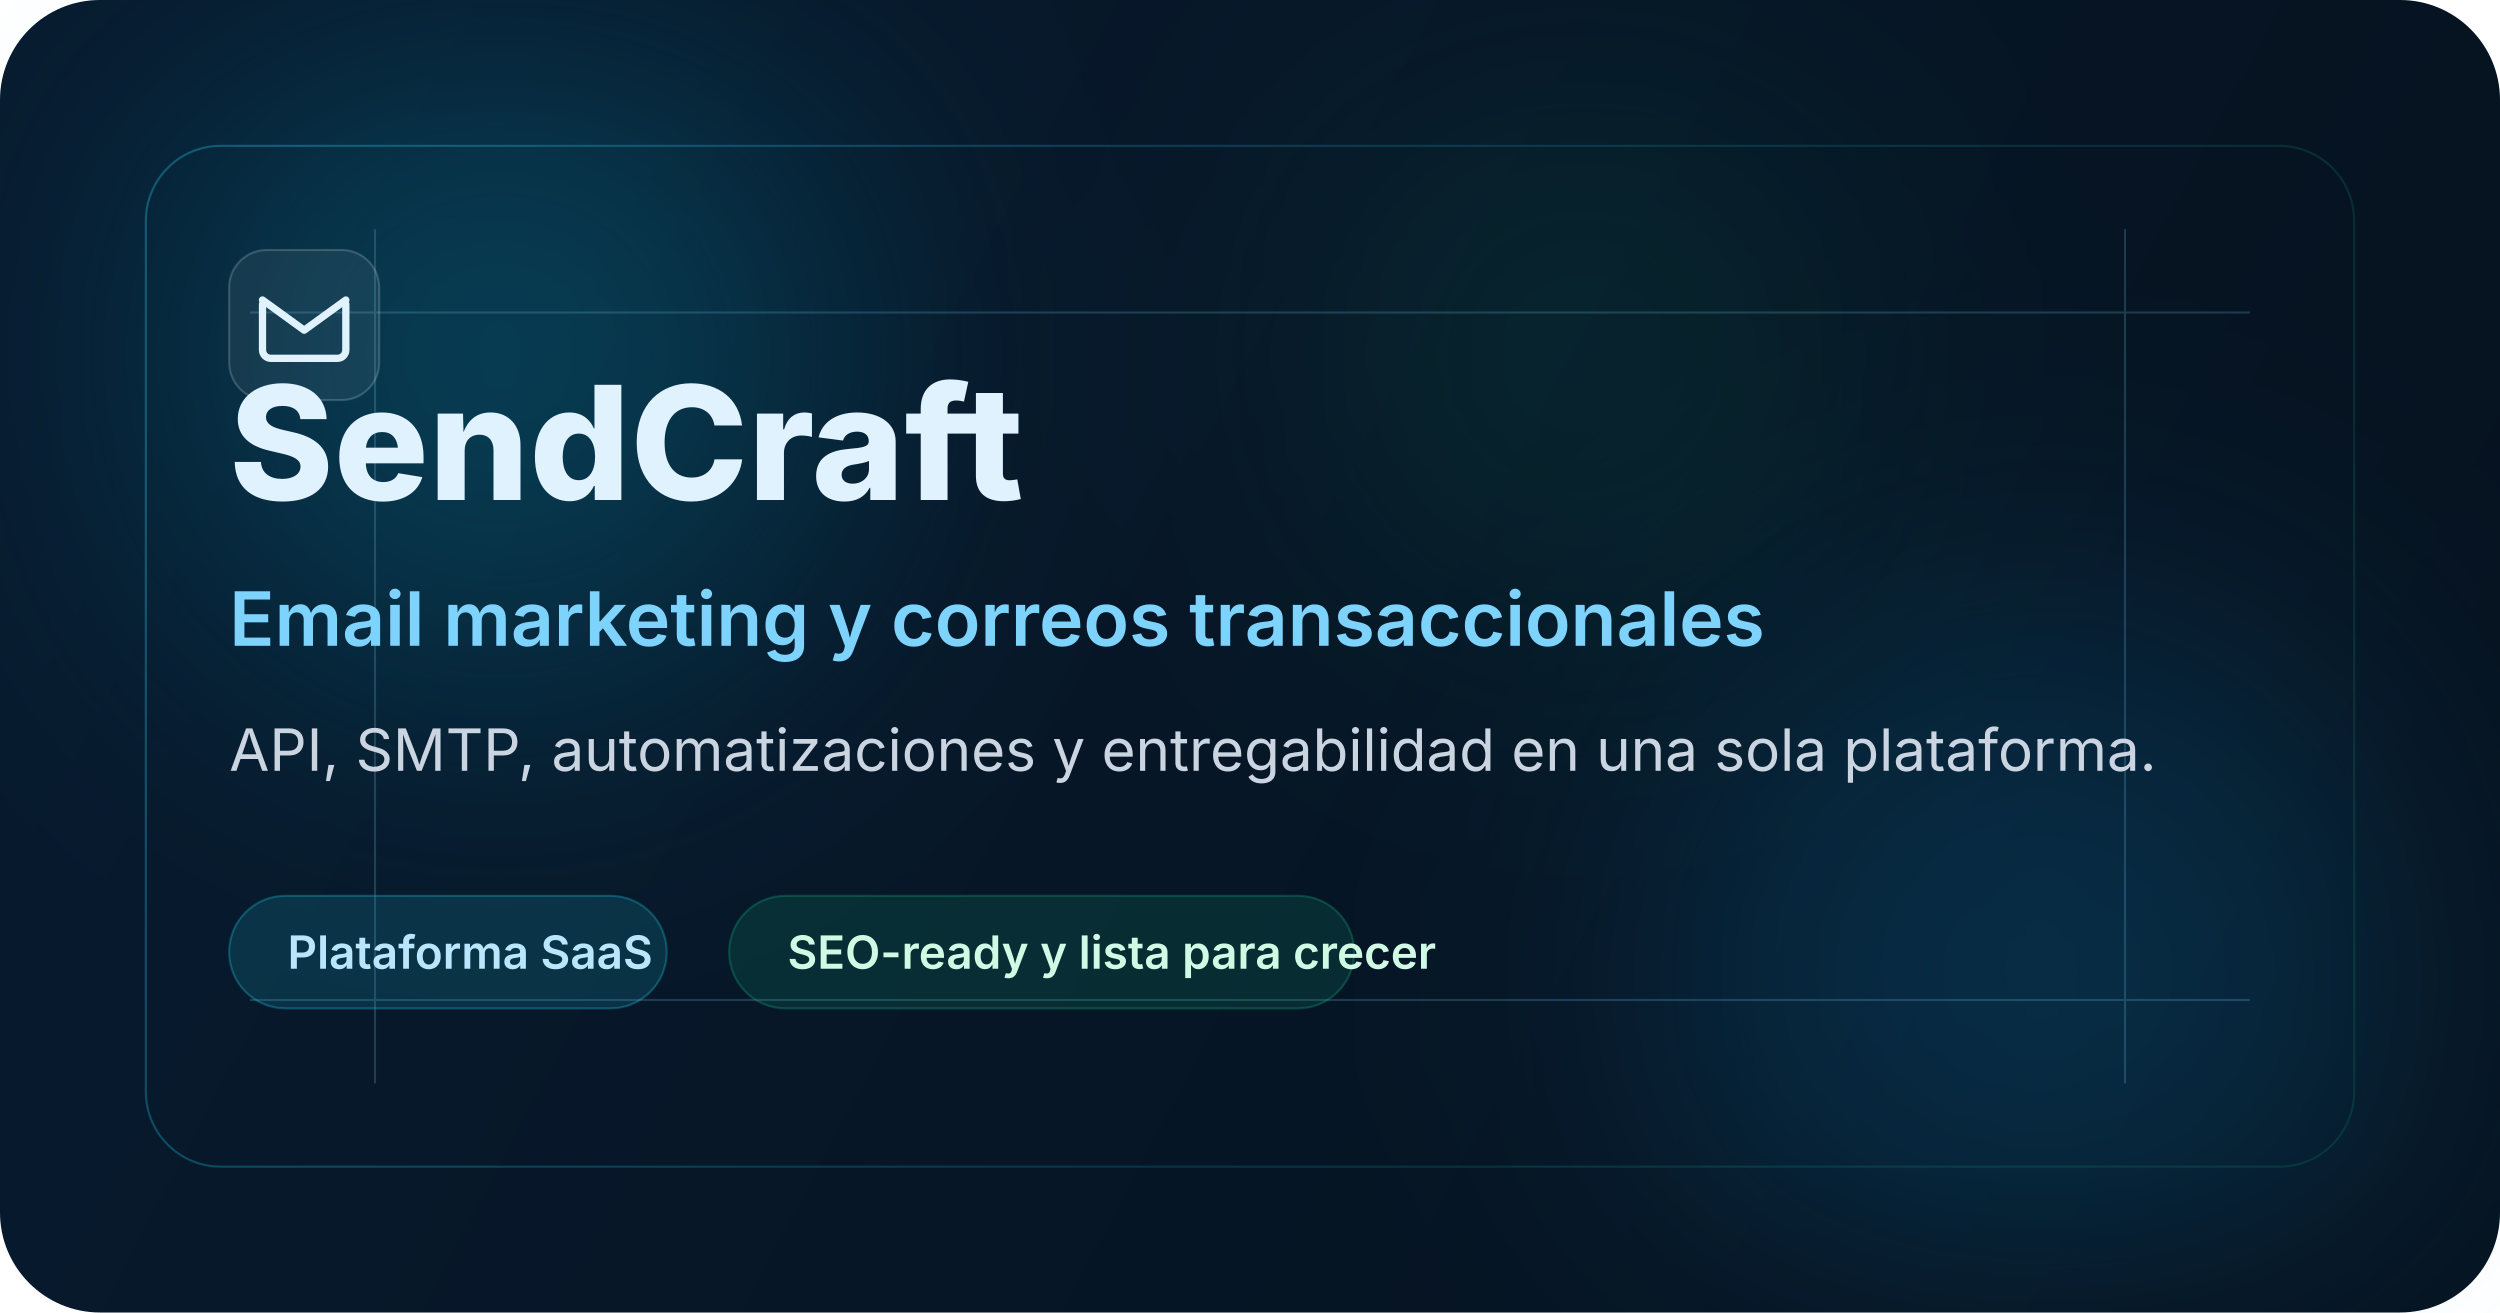
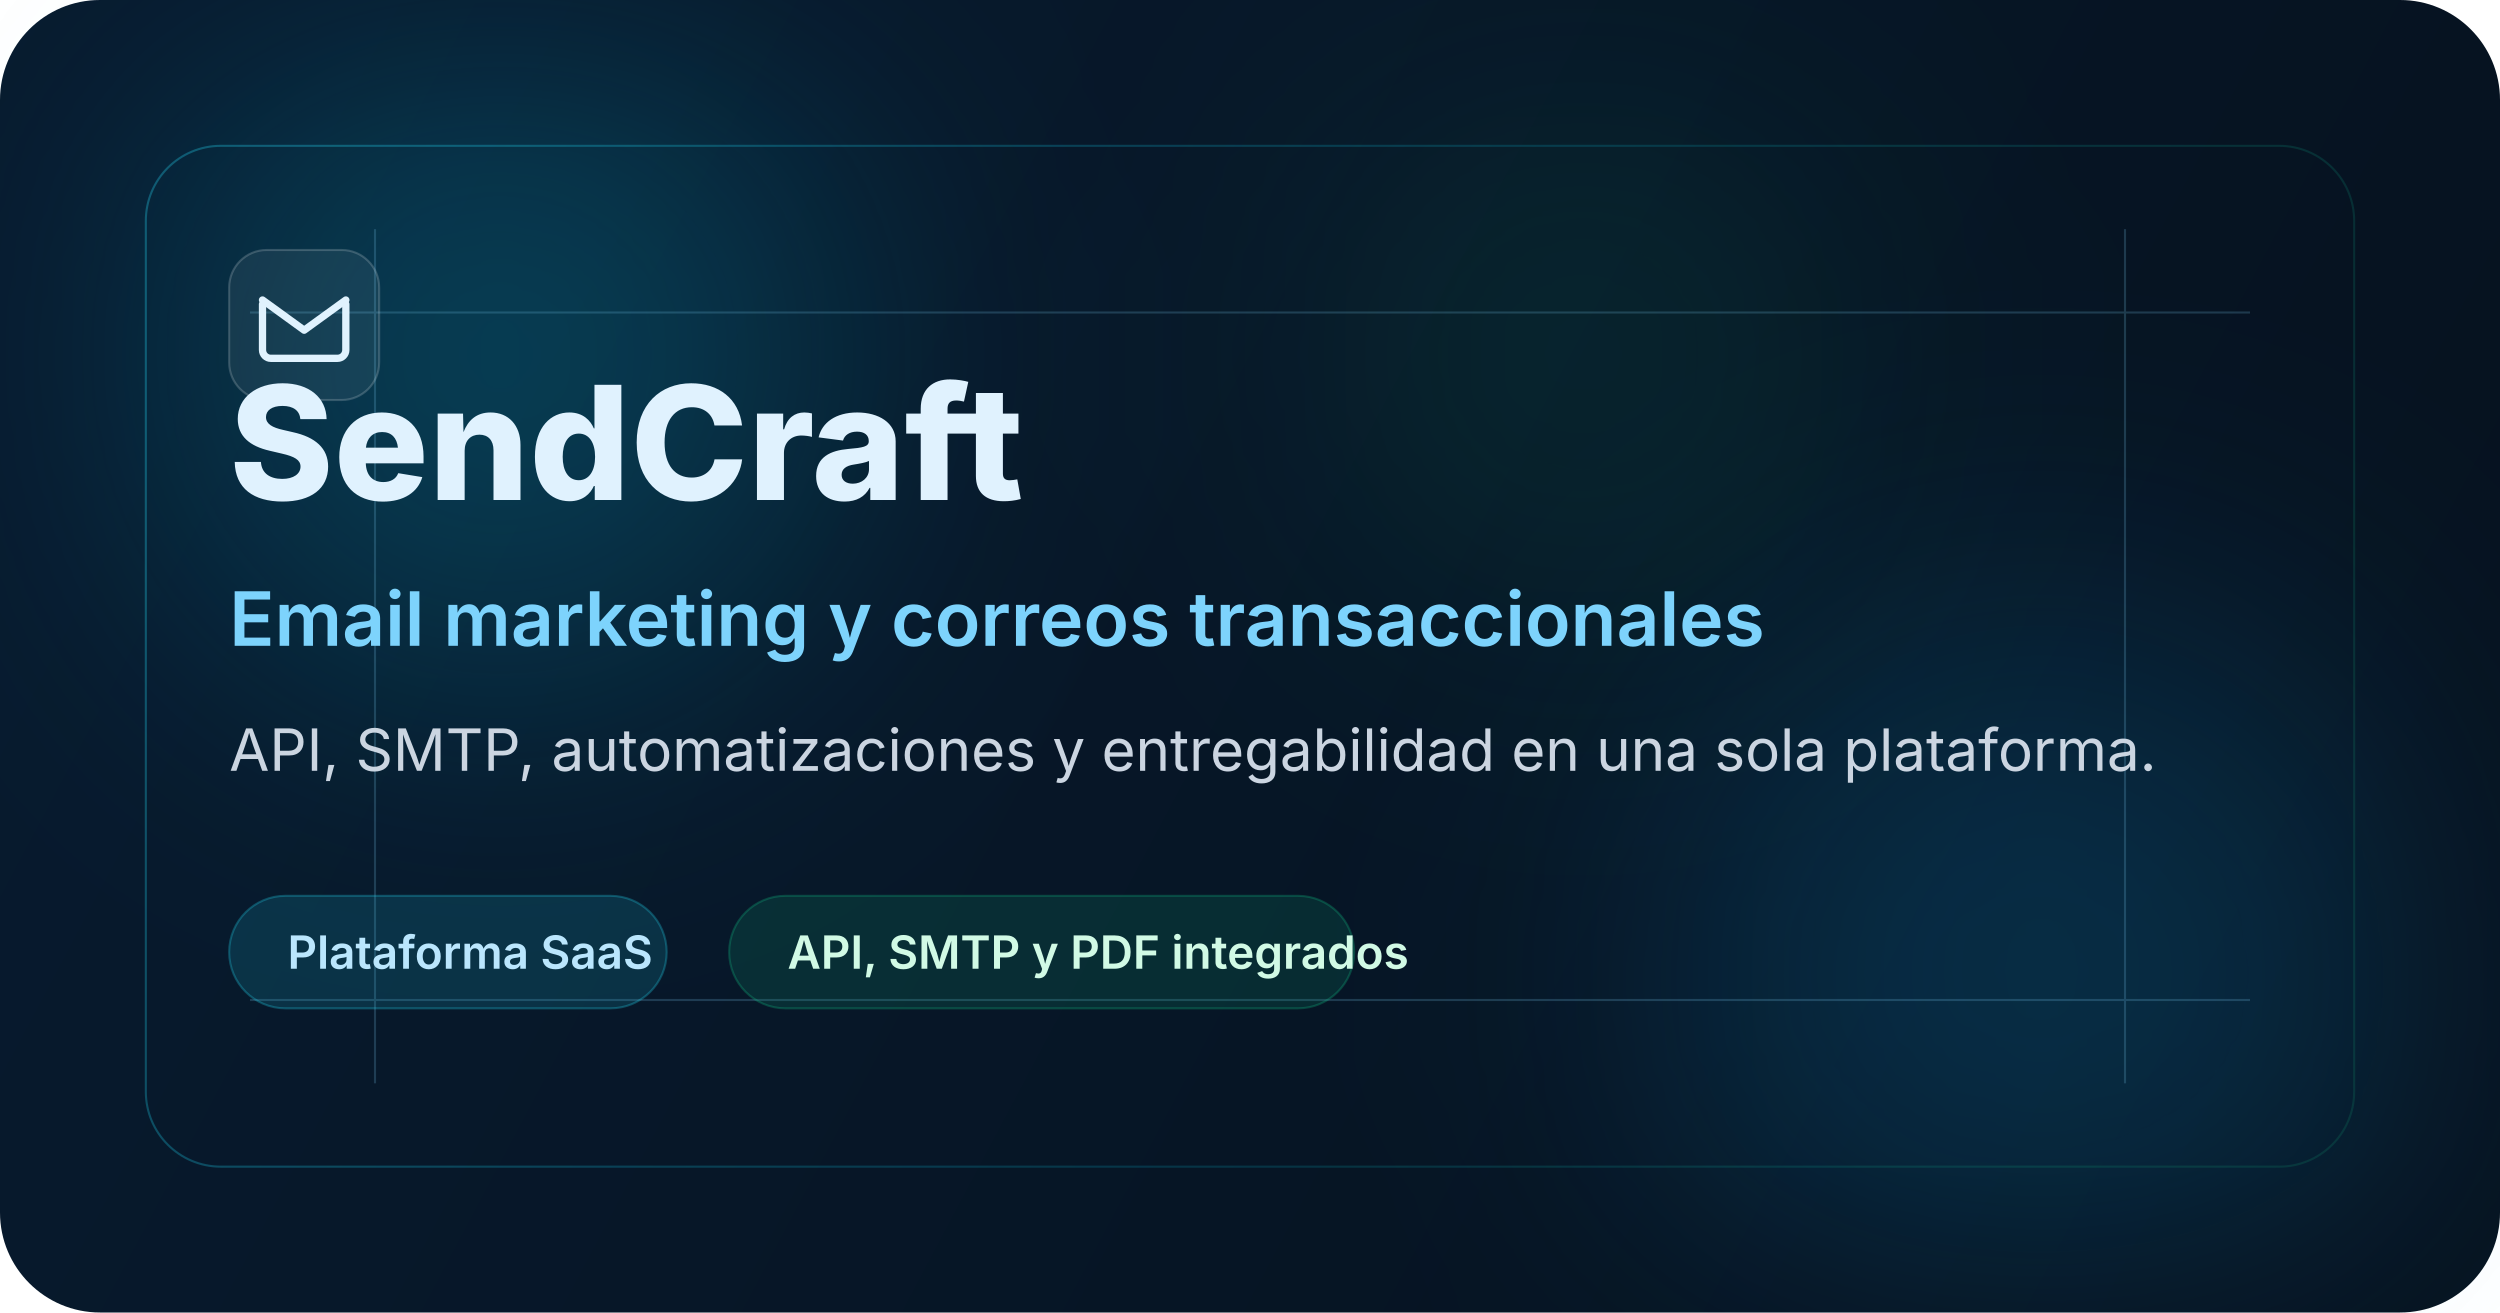
<svg xmlns="http://www.w3.org/2000/svg" width="1200" height="630" viewBox="0 0 1200 630" fill="none">
  <defs>
    <linearGradient id="bg" x1="120" y1="60" x2="1080" y2="570" gradientUnits="userSpaceOnUse">
      <stop stop-color="#071A2E" />
      <stop offset="1" stop-color="#06121F" />
    </linearGradient>
    <linearGradient id="accent" x1="130" y1="120" x2="1060" y2="500" gradientUnits="userSpaceOnUse">
      <stop stop-color="#22D3EE" stop-opacity="0.9" />
      <stop offset="0.55" stop-color="#06B6D4" stop-opacity="0.55" />
      <stop offset="1" stop-color="#10B981" stop-opacity="0.45" />
    </linearGradient>
    <filter id="blur" x="-40" y="-40" width="1280" height="710" filterUnits="userSpaceOnUse" color-interpolation-filters="sRGB">
      <feGaussianBlur stdDeviation="80" />
    </filter>
  </defs>
  <rect width="1200" height="630" rx="48" fill="url(#bg)" />
  <circle cx="240" cy="170" r="160" fill="#06B6D4" fill-opacity="0.24" filter="url(#blur)" />
  <circle cx="980" cy="470" r="180" fill="#0EA5E9" fill-opacity="0.18" filter="url(#blur)" />
  <circle cx="760" cy="170" r="120" fill="#10B981" fill-opacity="0.12" filter="url(#blur)" />
  <rect x="70" y="70" width="1060" height="490" rx="36" stroke="url(#accent)" stroke-opacity="0.35" />
  <g opacity="0.2">
    <path d="M120 150H1080" stroke="#7DD3FC" />
    <path d="M120 480H1080" stroke="#7DD3FC" />
    <path d="M180 110V520" stroke="#7DD3FC" />
    <path d="M1020 110V520" stroke="#7DD3FC" />
  </g>
  <g transform="translate(110 120)">
    <rect x="0" y="0" width="72" height="72" rx="18" fill="rgba(255,255,255,0.06)" stroke="rgba(255,255,255,0.18)" />
    <path d="M16 24L36 38.5L56 24" stroke="#E0F2FE" stroke-width="3.5" stroke-linecap="round" stroke-linejoin="round" />
    <path d="M16 26V48C16 50.2 17.8 52 20 52H52C54.2 52 56 50.2 56 48V26" stroke="#E0F2FE" stroke-width="3.5" stroke-linecap="round" />
  </g>
  <text x="110" y="240" fill="#E0F2FE" font-family="Inter, Arial, sans-serif" font-size="76" font-weight="800">SendCraft</text>
  <text x="110" y="310" fill="#7DD3FC" font-family="Inter, Arial, sans-serif" font-size="36" font-weight="600">Email marketing y correos transaccionales</text>
  <text x="110" y="370" fill="#CBD5E1" font-family="Inter, Arial, sans-serif" font-size="28" font-weight="400">API, SMTP, automatizaciones y entregabilidad en una sola plataforma.</text>
  <g transform="translate(110 430)">
    <rect width="210" height="54" rx="27" fill="rgba(34,211,238,0.14)" stroke="rgba(34,211,238,0.28)" />
    <text x="28" y="35" fill="#BAE6FD" font-family="Inter, Arial, sans-serif" font-size="22" font-weight="600">Plataforma SaaS</text>
  </g>
  <g transform="translate(350 430)">
    <rect width="300" height="54" rx="27" fill="rgba(16,185,129,0.14)" stroke="rgba(16,185,129,0.28)" />
-     <text x="28" y="35" fill="#D1FAE5" font-family="Inter, Arial, sans-serif" font-size="22" font-weight="600">SEO-ready y lista para crecer</text>
+     <text x="28" y="35" fill="#D1FAE5" font-family="Inter, Arial, sans-serif" font-size="22" font-weight="600">API, SMTP y PDF integrados</text>
  </g>
</svg>
